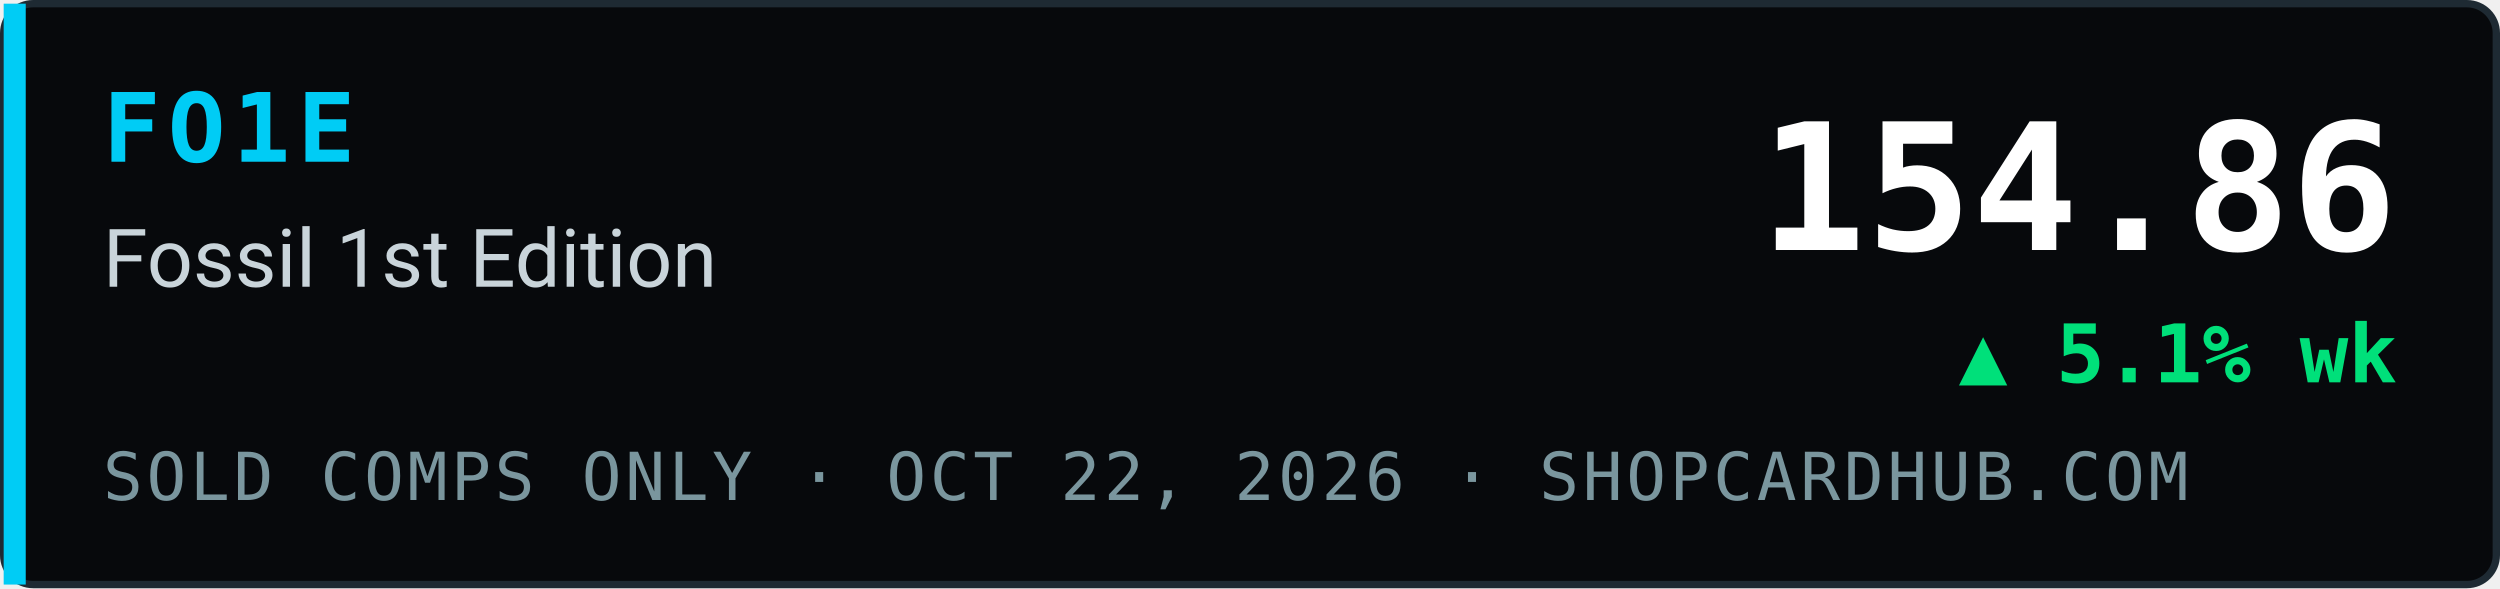
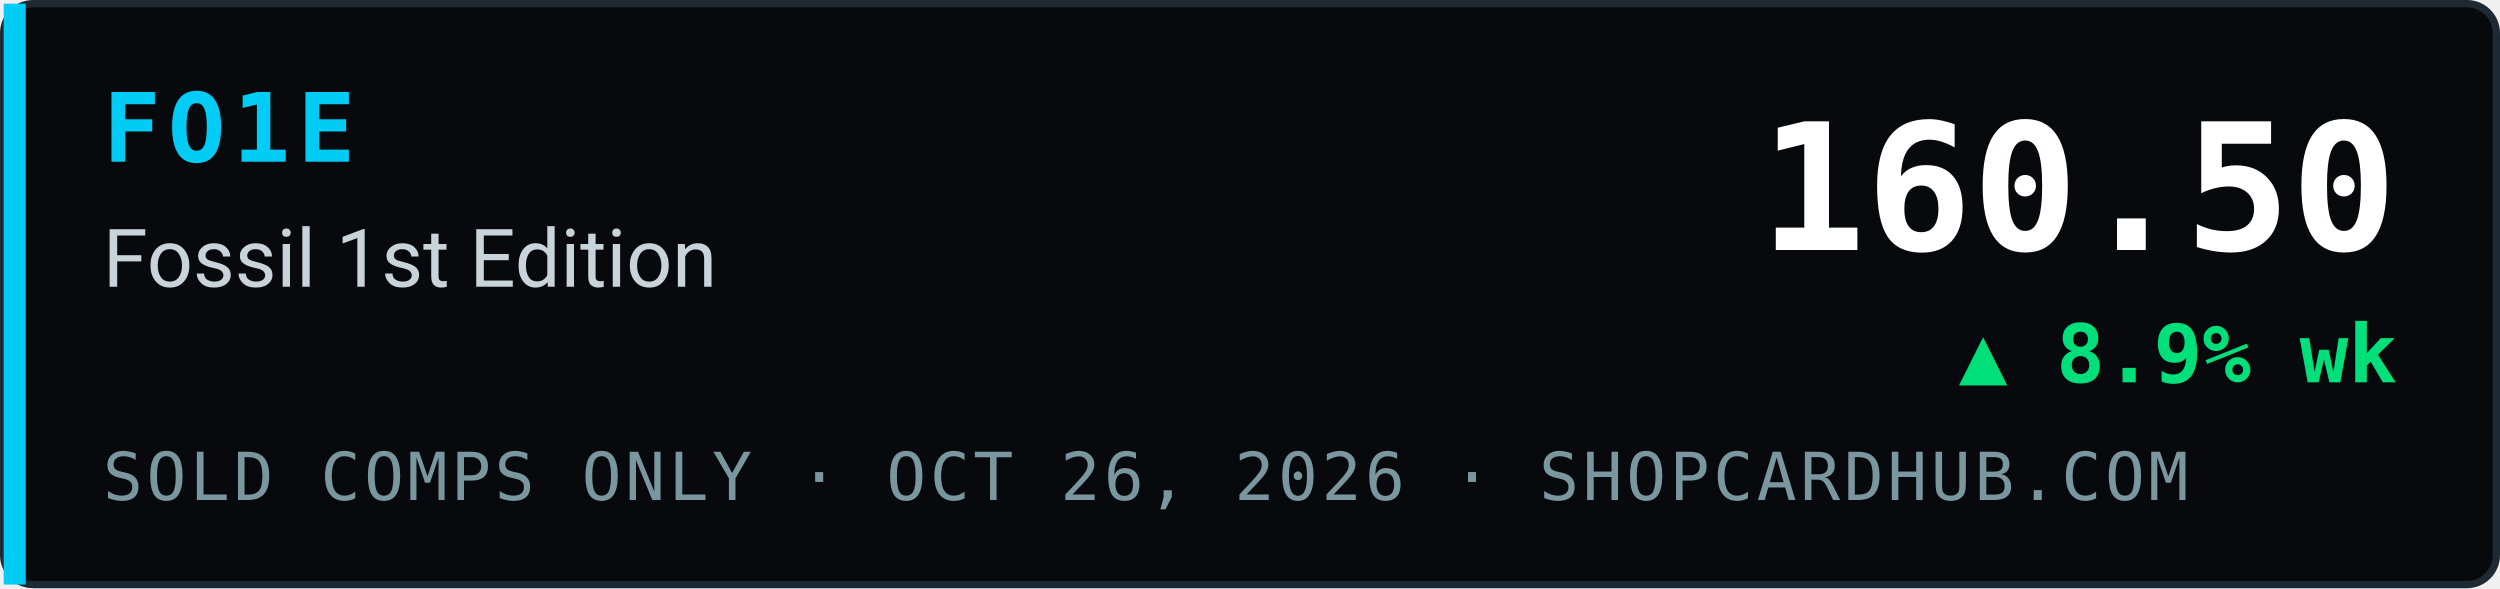
- <svg xmlns="http://www.w3.org/2000/svg" width="340" height="80" viewBox="0 0 340 80" role="img" aria-label="FO1E Fossil 1st Edition index 154.86, ▲ 5.1% wk, sold comps only, ShopCardHub">
+ <svg xmlns="http://www.w3.org/2000/svg" width="340" height="80" viewBox="0 0 340 80" role="img" aria-label="FO1E Fossil 1st Edition index 160.50, ▲ 8.9% wk, sold comps only, ShopCardHub">
  <rect x="0.5" y="0.5" width="339" height="79" rx="4" fill="#07090c" stroke="#1e2a33" />
  <rect x="0.5" y="0.5" width="3" height="79" fill="#00ccf5" />
  <text x="14" y="22" font-family="ui-monospace,SFMono-Regular,Menlo,Consolas,monospace" font-size="13" font-weight="700" fill="#00ccf5" letter-spacing="1">FO1E</text>
  <text x="14" y="39" font-family="system-ui,-apple-system,Segoe UI,Roboto,Helvetica,Arial,sans-serif" font-size="11" fill="#c9d4da">Fossil 1st Edition</text>
-   <text x="14" y="68" font-family="ui-monospace,SFMono-Regular,Menlo,Consolas,monospace" font-size="9" fill="#7a969e" letter-spacing="0.5">SOLD COMPS ONLY · OCT 22, 2026 · SHOPCARDHUB.COM</text>
-   <text x="326" y="34" text-anchor="end" font-family="ui-monospace,SFMono-Regular,Menlo,Consolas,monospace" font-size="24" font-weight="700" fill="#ffffff">154.86</text>
-   <text x="326" y="52" text-anchor="end" font-family="ui-monospace,SFMono-Regular,Menlo,Consolas,monospace" font-size="11" font-weight="700" fill="#00e07a">▲ 5.1% wk</text>
+   <text x="14" y="68" font-family="ui-monospace,SFMono-Regular,Menlo,Consolas,monospace" font-size="9" fill="#7a969e" letter-spacing="0.5">SOLD COMPS ONLY · OCT 26, 2026 · SHOPCARDHUB.COM</text>
+   <text x="326" y="34" text-anchor="end" font-family="ui-monospace,SFMono-Regular,Menlo,Consolas,monospace" font-size="24" font-weight="700" fill="#ffffff">160.50</text>
+   <text x="326" y="52" text-anchor="end" font-family="ui-monospace,SFMono-Regular,Menlo,Consolas,monospace" font-size="11" font-weight="700" fill="#00e07a">▲ 8.9% wk</text>
</svg>
